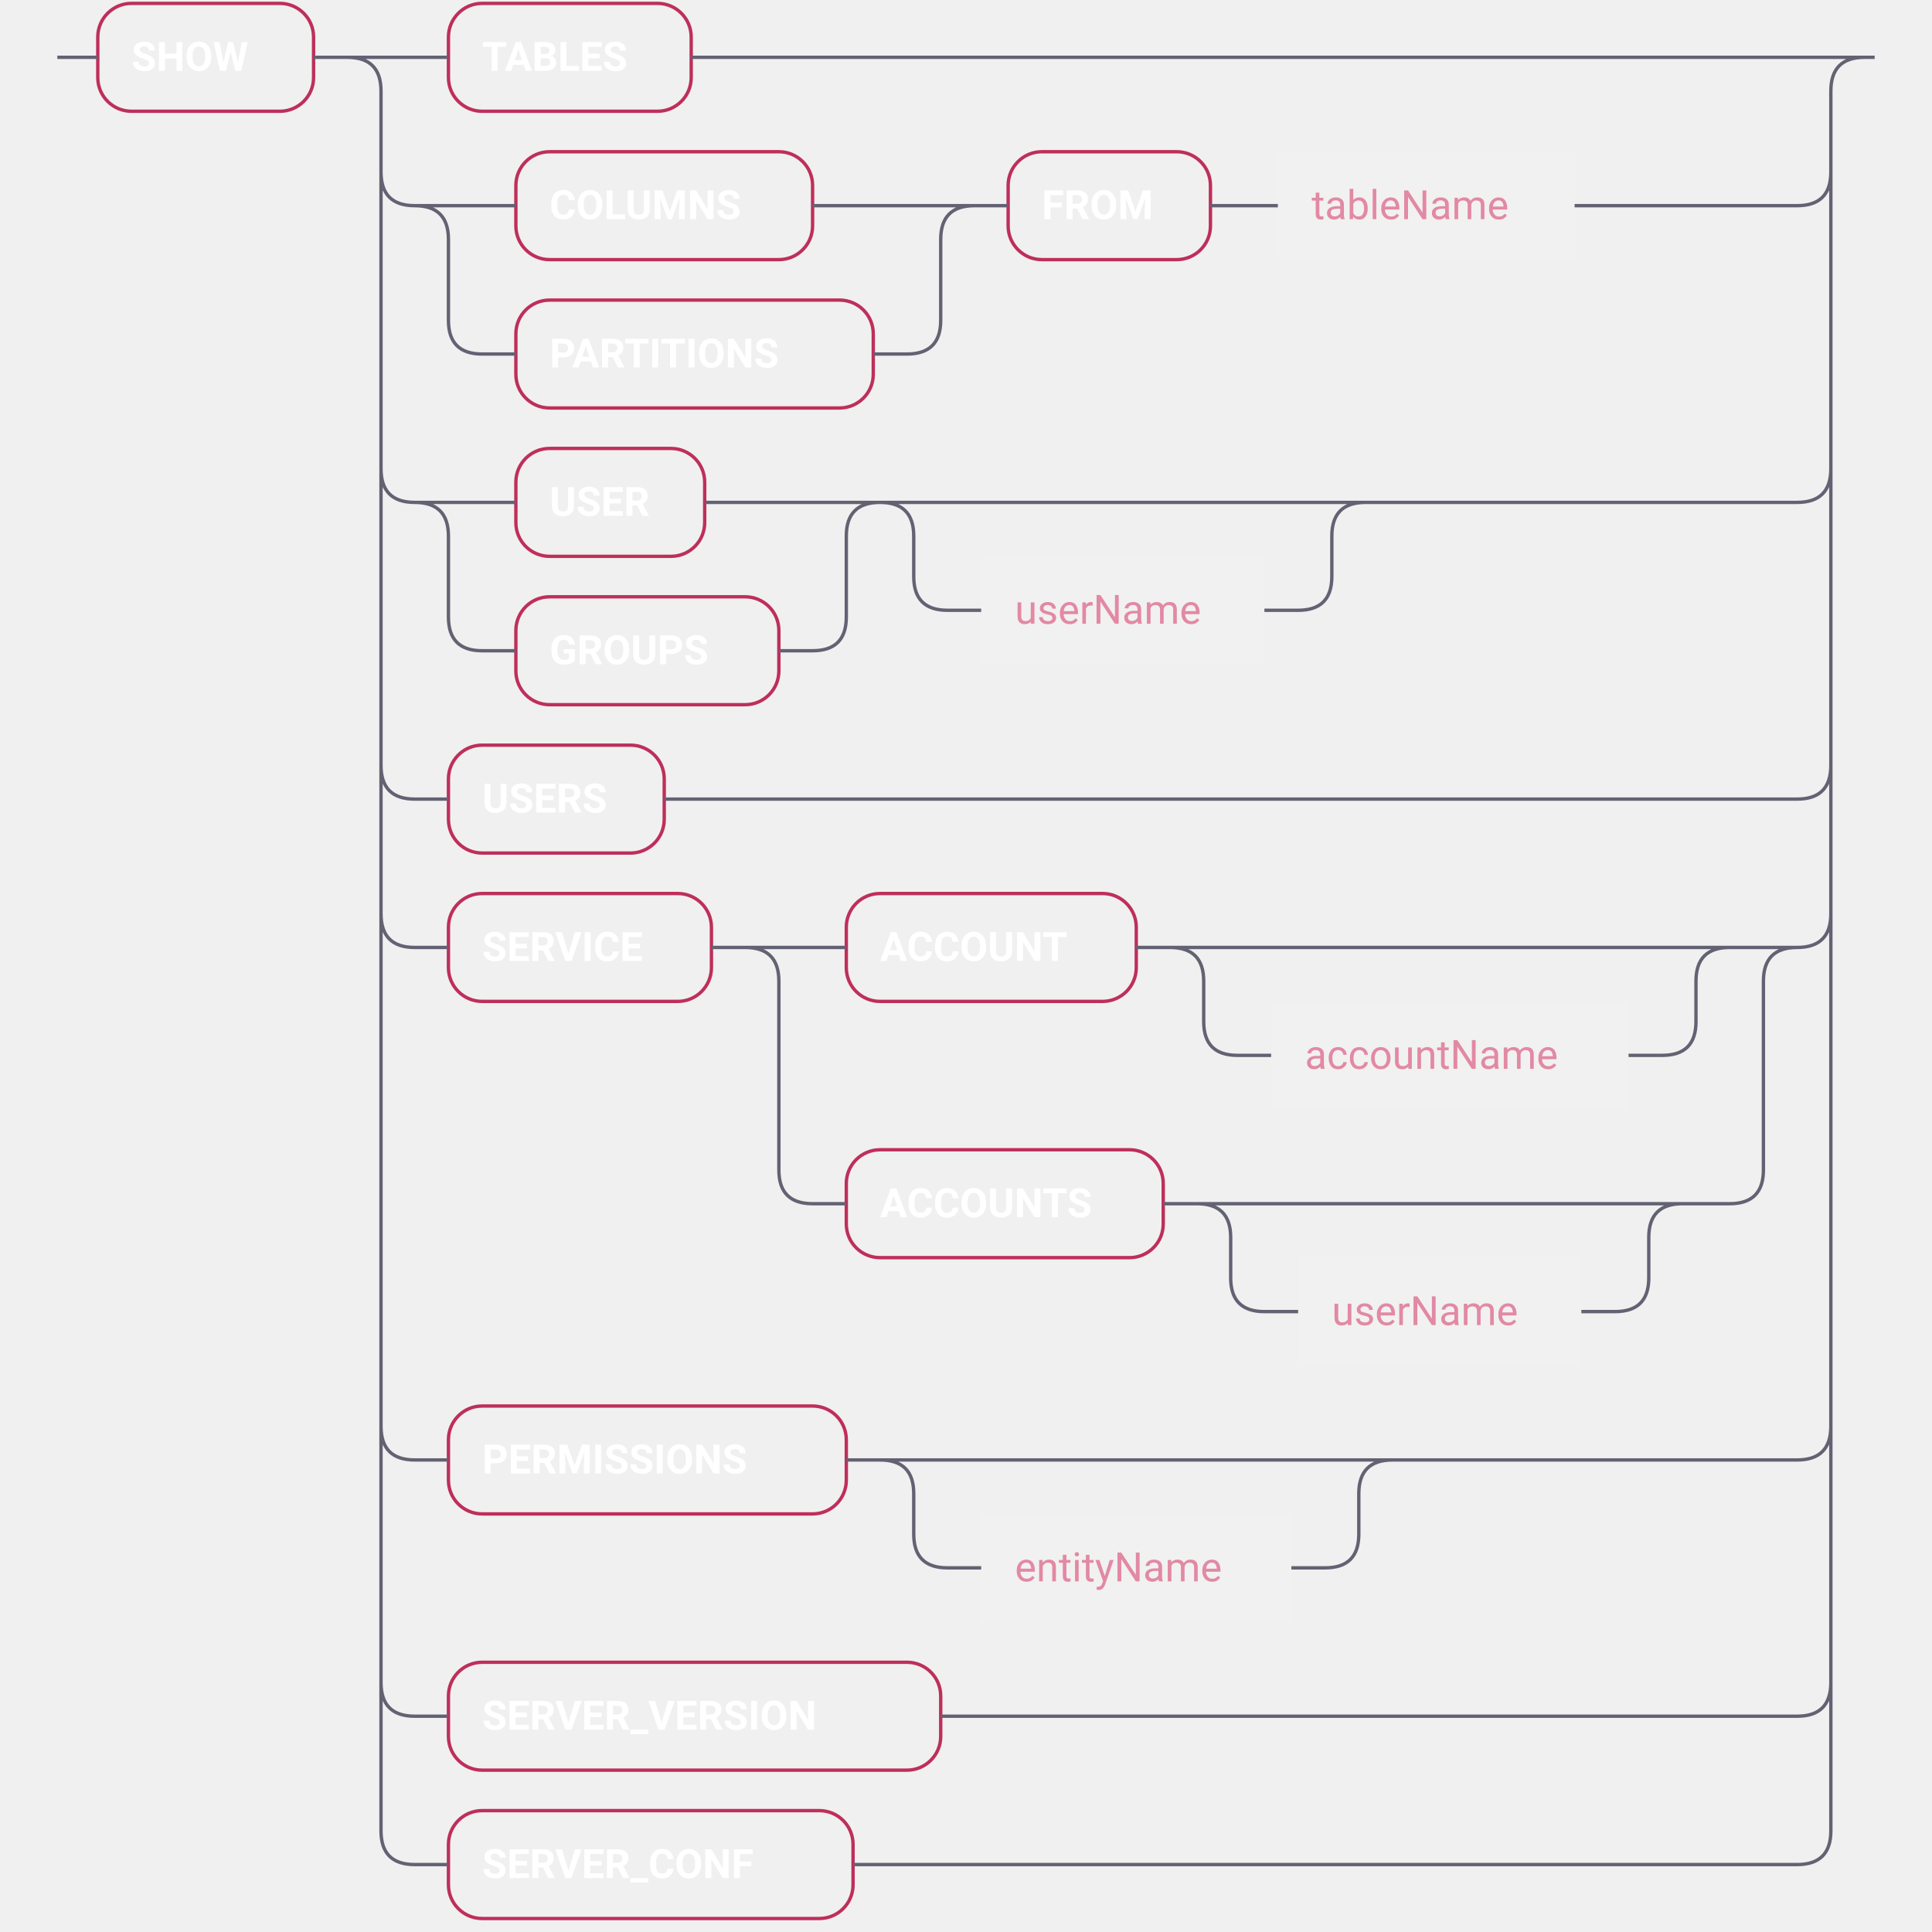
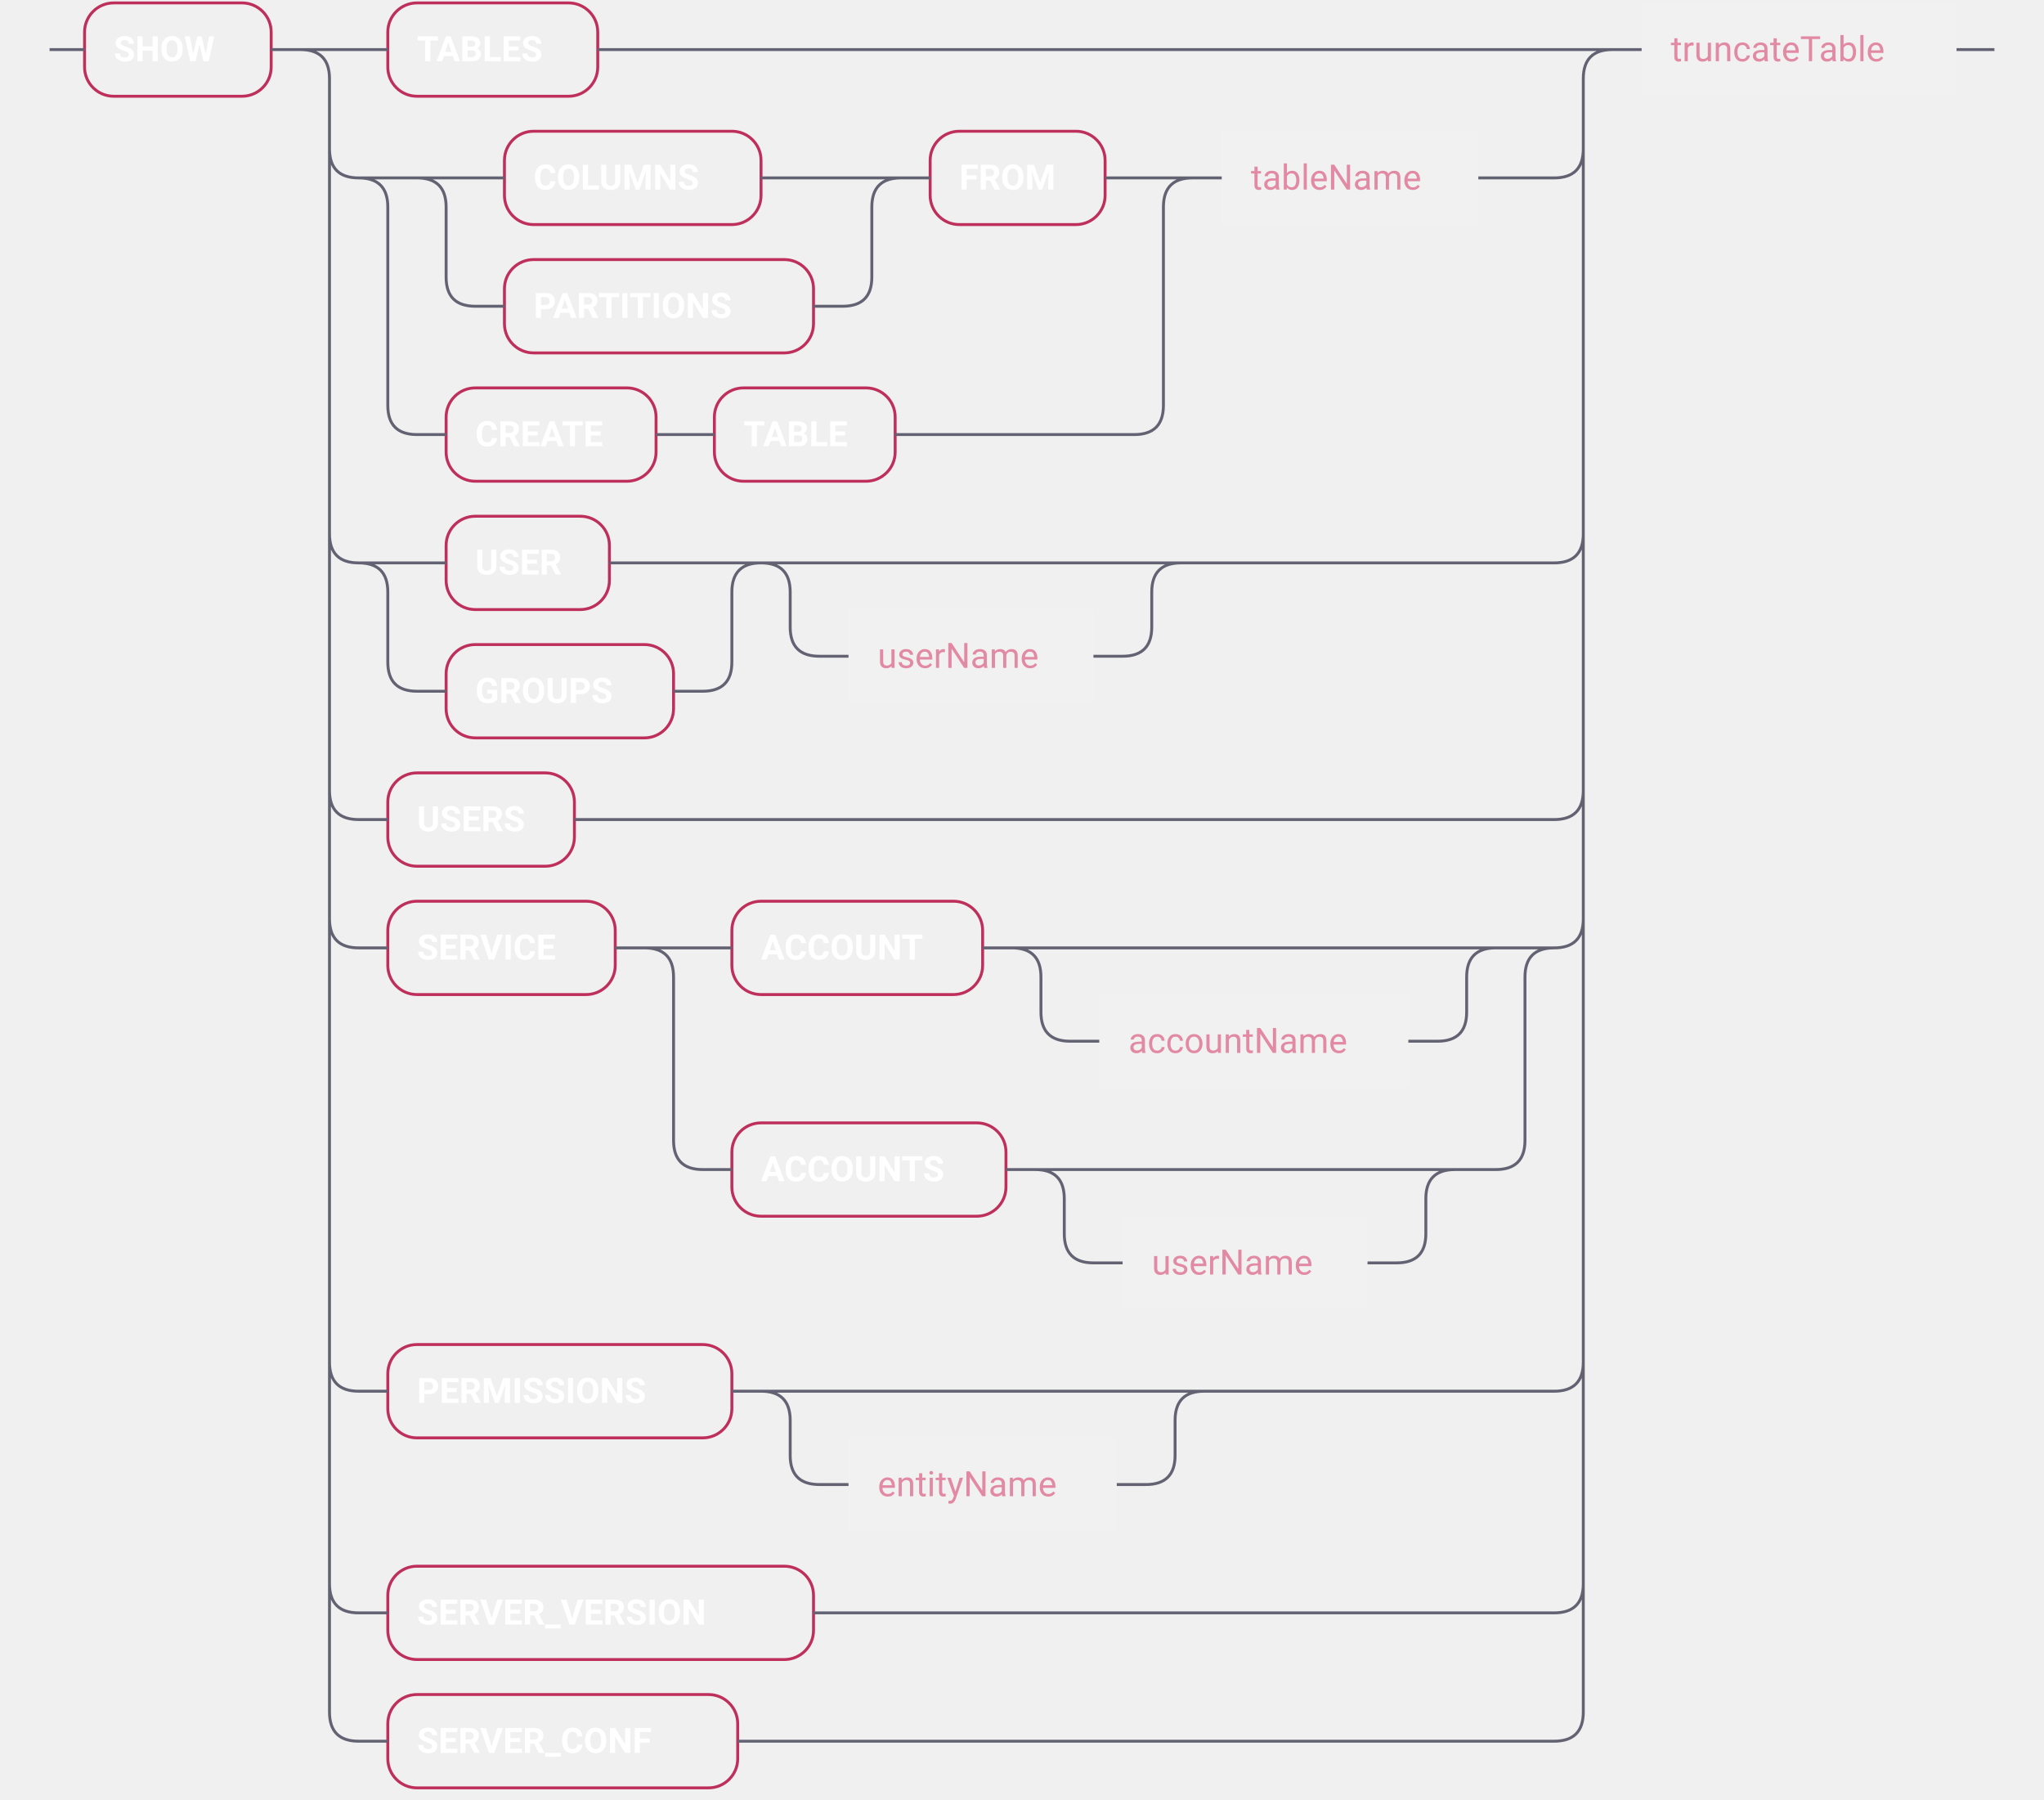
- <svg xmlns="http://www.w3.org/2000/svg" xmlns:xlink="http://www.w3.org/1999/xlink" width="573" height="573">
+ <svg xmlns="http://www.w3.org/2000/svg" xmlns:xlink="http://www.w3.org/1999/xlink" width="701" height="617">
  <defs>
    <style type="text/css">
            @namespace "http://www.w3.org/2000/svg";
            .line                 {fill: none; stroke: #636273;}
            .bold-line            {stroke: #636273; shape-rendering: crispEdges; stroke-width: 2; }
-             .thin-line            {stroke: #636273; shape-rendering: crispEdges}
-             .filled               {fill: #636273; stroke: none;}
-             text.terminal         {font-family: -apple-system, BlinkMacSystemFont, "Segoe UI", Roboto, Ubuntu, Cantarell, Helvetica, sans-serif;
+             .thin-line           {stroke: #636273; shape-rendering: crispEdges}
+             .filled              {fill: #636273; stroke: none;}
+             text.terminal        {font-family: -apple-system, BlinkMacSystemFont, "Segoe UI", Roboto, Ubuntu, Cantarell, Helvetica, sans-serif;
            font-size: 12px;
            fill: #ffffff;
            font-weight: bold;
            }
-             text.nonterminal      {font-family: -apple-system, BlinkMacSystemFont, "Segoe UI", Roboto, Ubuntu, Cantarell, Helvetica, sans-serif;
+             text.nonterminal     {font-family: -apple-system, BlinkMacSystemFont, "Segoe UI", Roboto, Ubuntu, Cantarell, Helvetica, sans-serif;
            font-size: 12px;
            fill: #e289a4;
            font-weight: normal;
            }
-             text.regexp           {font-family: -apple-system, BlinkMacSystemFont, "Segoe UI", Roboto, Ubuntu, Cantarell, Helvetica, sans-serif;
+             text.regexp          {font-family: -apple-system, BlinkMacSystemFont, "Segoe UI", Roboto, Ubuntu, Cantarell, Helvetica, sans-serif;
            font-size: 12px;
            fill: #00141F;
            font-weight: normal;
            }
            rect, circle, polygon {fill: none; stroke: none;}
-             rect.terminal         {fill: none; stroke: #be2f5b;}
-             rect.nonterminal      {fill: rgba(255,255,255,0.1); stroke: none;}
-             rect.text             {fill: none; stroke: none;}
-             polygon.regexp        {fill: #C7ECFF; stroke: #038cbc;}
+             rect.terminal        {fill: none; stroke: #be2f5b;}
+             rect.nonterminal     {fill: rgba(255,255,255,0.1); stroke: none;}
+             rect.text            {fill: none; stroke: none;}
+             polygon.regexp       {fill: #C7ECFF; stroke: #038cbc;}
        </style>
  </defs>
  <polygon points="9 17 1 13 1 21" />
  <polygon points="17 17 9 13 9 21" />
  <rect x="31" y="3" width="64" height="32" rx="10" />
  <rect x="29" y="1" width="64" height="32" class="terminal" rx="10" />
  <text class="terminal" x="39" y="21">SHOW</text>
  <rect x="135" y="3" width="72" height="32" rx="10" />
  <rect x="133" y="1" width="72" height="32" class="terminal" rx="10" />
  <text class="terminal" x="143" y="21">TABLES</text>
-   <rect x="155" y="47" width="88" height="32" rx="10" />
-   <rect x="153" y="45" width="88" height="32" class="terminal" rx="10" />
-   <text class="terminal" x="163" y="65">COLUMNS</text>
-   <rect x="155" y="91" width="106" height="32" rx="10" />
-   <rect x="153" y="89" width="106" height="32" class="terminal" rx="10" />
-   <text class="terminal" x="163" y="109">PARTITIONS</text>
-   <rect x="301" y="47" width="60" height="32" rx="10" />
-   <rect x="299" y="45" width="60" height="32" class="terminal" rx="10" />
-   <text class="terminal" x="309" y="65">FROM</text>
+   <rect x="175" y="47" width="88" height="32" rx="10" />
+   <rect x="173" y="45" width="88" height="32" class="terminal" rx="10" />
+   <text class="terminal" x="183" y="65">COLUMNS</text>
+   <rect x="175" y="91" width="106" height="32" rx="10" />
+   <rect x="173" y="89" width="106" height="32" class="terminal" rx="10" />
+   <text class="terminal" x="183" y="109">PARTITIONS</text>
+   <rect x="321" y="47" width="60" height="32" rx="10" />
+   <rect x="319" y="45" width="60" height="32" class="terminal" rx="10" />
+   <text class="terminal" x="329" y="65">FROM</text>
+   <rect x="155" y="135" width="72" height="32" rx="10" />
+   <rect x="153" y="133" width="72" height="32" class="terminal" rx="10" />
+   <text class="terminal" x="163" y="153">CREATE</text>
+   <rect x="247" y="135" width="62" height="32" rx="10" />
+   <rect x="245" y="133" width="62" height="32" class="terminal" rx="10" />
+   <text class="terminal" x="255" y="153">TABLE</text>
  <a xlink:href="#tableName" xlink:title="tableName">
-     <rect x="381" y="47" width="88" height="32" />
-     <rect x="379" y="45" width="88" height="32" class="nonterminal" />
-     <text class="nonterminal" x="389" y="65">tableName</text>
+     <rect x="421" y="47" width="88" height="32" />
+     <rect x="419" y="45" width="88" height="32" class="nonterminal" />
+     <text class="nonterminal" x="429" y="65">tableName</text>
  </a>
-   <rect x="155" y="135" width="56" height="32" rx="10" />
-   <rect x="153" y="133" width="56" height="32" class="terminal" rx="10" />
-   <text class="terminal" x="163" y="153">USER</text>
-   <rect x="155" y="179" width="78" height="32" rx="10" />
-   <rect x="153" y="177" width="78" height="32" class="terminal" rx="10" />
-   <text class="terminal" x="163" y="197">GROUPS</text>
+   <rect x="155" y="179" width="56" height="32" rx="10" />
+   <rect x="153" y="177" width="56" height="32" class="terminal" rx="10" />
+   <text class="terminal" x="163" y="197">USER</text>
+   <rect x="155" y="223" width="78" height="32" rx="10" />
+   <rect x="153" y="221" width="78" height="32" class="terminal" rx="10" />
+   <text class="terminal" x="163" y="241">GROUPS</text>
  <a xlink:href="#userName" xlink:title="userName">
-     <rect x="293" y="167" width="84" height="32" />
-     <rect x="291" y="165" width="84" height="32" class="nonterminal" />
-     <text class="nonterminal" x="301" y="185">userName</text>
+     <rect x="293" y="211" width="84" height="32" />
+     <rect x="291" y="209" width="84" height="32" class="nonterminal" />
+     <text class="nonterminal" x="301" y="229">userName</text>
  </a>
-   <rect x="135" y="223" width="64" height="32" rx="10" />
-   <rect x="133" y="221" width="64" height="32" class="terminal" rx="10" />
-   <text class="terminal" x="143" y="241">USERS</text>
-   <rect x="135" y="267" width="78" height="32" rx="10" />
-   <rect x="133" y="265" width="78" height="32" class="terminal" rx="10" />
-   <text class="terminal" x="143" y="285">SERVICE</text>
-   <rect x="253" y="267" width="86" height="32" rx="10" />
-   <rect x="251" y="265" width="86" height="32" class="terminal" rx="10" />
-   <text class="terminal" x="261" y="285">ACCOUNT</text>
+   <rect x="135" y="267" width="64" height="32" rx="10" />
+   <rect x="133" y="265" width="64" height="32" class="terminal" rx="10" />
+   <text class="terminal" x="143" y="285">USERS</text>
+   <rect x="135" y="311" width="78" height="32" rx="10" />
+   <rect x="133" y="309" width="78" height="32" class="terminal" rx="10" />
+   <text class="terminal" x="143" y="329">SERVICE</text>
+   <rect x="253" y="311" width="86" height="32" rx="10" />
+   <rect x="251" y="309" width="86" height="32" class="terminal" rx="10" />
+   <text class="terminal" x="261" y="329">ACCOUNT</text>
  <a xlink:href="#accountName" xlink:title="accountName">
-     <rect x="379" y="299" width="106" height="32" />
-     <rect x="377" y="297" width="106" height="32" class="nonterminal" />
-     <text class="nonterminal" x="387" y="317">accountName</text>
+     <rect x="379" y="343" width="106" height="32" />
+     <rect x="377" y="341" width="106" height="32" class="nonterminal" />
+     <text class="nonterminal" x="387" y="361">accountName</text>
  </a>
-   <rect x="253" y="343" width="94" height="32" rx="10" />
-   <rect x="251" y="341" width="94" height="32" class="terminal" rx="10" />
-   <text class="terminal" x="261" y="361">ACCOUNTS</text>
+   <rect x="253" y="387" width="94" height="32" rx="10" />
+   <rect x="251" y="385" width="94" height="32" class="terminal" rx="10" />
+   <text class="terminal" x="261" y="405">ACCOUNTS</text>
  <a xlink:href="#userName" xlink:title="userName">
-     <rect x="387" y="375" width="84" height="32" />
-     <rect x="385" y="373" width="84" height="32" class="nonterminal" />
-     <text class="nonterminal" x="395" y="393">userName</text>
+     <rect x="387" y="419" width="84" height="32" />
+     <rect x="385" y="417" width="84" height="32" class="nonterminal" />
+     <text class="nonterminal" x="395" y="437">userName</text>
  </a>
-   <rect x="135" y="419" width="118" height="32" rx="10" />
-   <rect x="133" y="417" width="118" height="32" class="terminal" rx="10" />
-   <text class="terminal" x="143" y="437">PERMISSIONS</text>
+   <rect x="135" y="463" width="118" height="32" rx="10" />
+   <rect x="133" y="461" width="118" height="32" class="terminal" rx="10" />
+   <text class="terminal" x="143" y="481">PERMISSIONS</text>
  <a xlink:href="#entityName" xlink:title="entityName">
-     <rect x="293" y="451" width="92" height="32" />
-     <rect x="291" y="449" width="92" height="32" class="nonterminal" />
-     <text class="nonterminal" x="301" y="469">entityName</text>
+     <rect x="293" y="495" width="92" height="32" />
+     <rect x="291" y="493" width="92" height="32" class="nonterminal" />
+     <text class="nonterminal" x="301" y="513">entityName</text>
  </a>
-   <rect x="135" y="495" width="146" height="32" rx="10" />
-   <rect x="133" y="493" width="146" height="32" class="terminal" rx="10" />
-   <text class="terminal" x="143" y="513">SERVER_VERSION</text>
-   <rect x="135" y="539" width="120" height="32" rx="10" />
-   <rect x="133" y="537" width="120" height="32" class="terminal" rx="10" />
-   <text class="terminal" x="143" y="557">SERVER_CONF</text>
-   <path class="line" d="m17 17 h2 m0 0 h10 m64 0 h10 m20 0 h10 m72 0 h10 m0 0 h318 m-430 0 h20 m410 0 h20 m-450 0 q10 0 10 10 m430 0 q0 -10 10 -10 m-440 10 v24 m430 0 v-24 m-430 24 q0 10 10 10 m410 0 q10 0 10 -10 m-400 10 h10 m88 0 h10 m0 0 h18 m-146 0 h20 m126 0 h20 m-166 0 q10 0 10 10 m146 0 q0 -10 10 -10 m-156 10 v24 m146 0 v-24 m-146 24 q0 10 10 10 m126 0 q10 0 10 -10 m-136 10 h10 m106 0 h10 m20 -44 h10 m60 0 h10 m0 0 h10 m88 0 h10 m0 0 h56 m-420 -10 v20 m430 0 v-20 m-430 20 v68 m430 0 v-68 m-430 68 q0 10 10 10 m410 0 q10 0 10 -10 m-400 10 h10 m56 0 h10 m0 0 h22 m-118 0 h20 m98 0 h20 m-138 0 q10 0 10 10 m118 0 q0 -10 10 -10 m-128 10 v24 m118 0 v-24 m-118 24 q0 10 10 10 m98 0 q10 0 10 -10 m-108 10 h10 m78 0 h10 m40 -44 h10 m0 0 h94 m-124 0 h20 m104 0 h20 m-144 0 q10 0 10 10 m124 0 q0 -10 10 -10 m-134 10 v12 m124 0 v-12 m-124 12 q0 10 10 10 m104 0 q10 0 10 -10 m-114 10 h10 m84 0 h10 m20 -32 h128 m-420 -10 v20 m430 0 v-20 m-430 20 v68 m430 0 v-68 m-430 68 q0 10 10 10 m410 0 q10 0 10 -10 m-420 10 h10 m64 0 h10 m0 0 h326 m-420 -10 v20 m430 0 v-20 m-430 20 v24 m430 0 v-24 m-430 24 q0 10 10 10 m410 0 q10 0 10 -10 m-420 10 h10 m78 0 h10 m20 0 h10 m86 0 h10 m20 0 h10 m0 0 h116 m-146 0 h20 m126 0 h20 m-166 0 q10 0 10 10 m146 0 q0 -10 10 -10 m-156 10 v12 m146 0 v-12 m-146 12 q0 10 10 10 m126 0 q10 0 10 -10 m-136 10 h10 m106 0 h10 m-272 -32 h20 m272 0 h20 m-312 0 q10 0 10 10 m292 0 q0 -10 10 -10 m-302 10 v56 m292 0 v-56 m-292 56 q0 10 10 10 m272 0 q10 0 10 -10 m-282 10 h10 m94 0 h10 m20 0 h10 m0 0 h94 m-124 0 h20 m104 0 h20 m-144 0 q10 0 10 10 m124 0 q0 -10 10 -10 m-134 10 v12 m124 0 v-12 m-124 12 q0 10 10 10 m104 0 q10 0 10 -10 m-114 10 h10 m84 0 h10 m20 -32 h14 m-400 -86 v20 m430 0 v-20 m-430 20 v132 m430 0 v-132 m-430 132 q0 10 10 10 m410 0 q10 0 10 -10 m-420 10 h10 m118 0 h10 m20 0 h10 m0 0 h102 m-132 0 h20 m112 0 h20 m-152 0 q10 0 10 10 m132 0 q0 -10 10 -10 m-142 10 v12 m132 0 v-12 m-132 12 q0 10 10 10 m112 0 q10 0 10 -10 m-122 10 h10 m92 0 h10 m20 -32 h120 m-420 -10 v20 m430 0 v-20 m-430 20 v56 m430 0 v-56 m-430 56 q0 10 10 10 m410 0 q10 0 10 -10 m-420 10 h10 m146 0 h10 m0 0 h244 m-420 -10 v20 m430 0 v-20 m-430 20 v24 m430 0 v-24 m-430 24 q0 10 10 10 m410 0 q10 0 10 -10 m-420 10 h10 m120 0 h10 m0 0 h270 m23 -536 h-3" />
-   <polygon points="563 17 571 13 571 21" />
-   <polygon points="563 17 555 13 555 21" />
+   <rect x="135" y="539" width="146" height="32" rx="10" />
+   <rect x="133" y="537" width="146" height="32" class="terminal" rx="10" />
+   <text class="terminal" x="143" y="557">SERVER_VERSION</text>
+   <rect x="135" y="583" width="120" height="32" rx="10" />
+   <rect x="133" y="581" width="120" height="32" class="terminal" rx="10" />
+   <text class="terminal" x="143" y="601">SERVER_CONF</text>
+   <a xlink:href="#truncateTable" xlink:title="truncateTable">
+     <rect x="565" y="3" width="108" height="32" />
+     <rect x="563" y="1" width="108" height="32" class="nonterminal" />
+     <text class="nonterminal" x="573" y="21">truncateTable</text>
+   </a>
+   <path class="line" d="m17 17 h2 m0 0 h10 m64 0 h10 m20 0 h10 m72 0 h10 m0 0 h318 m-430 0 h20 m410 0 h20 m-450 0 q10 0 10 10 m430 0 q0 -10 10 -10 m-440 10 v24 m430 0 v-24 m-430 24 q0 10 10 10 m410 0 q10 0 10 -10 m-380 10 h10 m88 0 h10 m0 0 h18 m-146 0 h20 m126 0 h20 m-166 0 q10 0 10 10 m146 0 q0 -10 10 -10 m-156 10 v24 m146 0 v-24 m-146 24 q0 10 10 10 m126 0 q10 0 10 -10 m-136 10 h10 m106 0 h10 m20 -44 h10 m60 0 h10 m-266 0 h20 m246 0 h20 m-286 0 q10 0 10 10 m266 0 q0 -10 10 -10 m-276 10 v68 m266 0 v-68 m-266 68 q0 10 10 10 m246 0 q10 0 10 -10 m-256 10 h10 m72 0 h10 m0 0 h10 m62 0 h10 m0 0 h72 m20 -88 h10 m88 0 h10 m0 0 h16 m-420 -10 v20 m430 0 v-20 m-430 20 v112 m430 0 v-112 m-430 112 q0 10 10 10 m410 0 q10 0 10 -10 m-400 10 h10 m56 0 h10 m0 0 h22 m-118 0 h20 m98 0 h20 m-138 0 q10 0 10 10 m118 0 q0 -10 10 -10 m-128 10 v24 m118 0 v-24 m-118 24 q0 10 10 10 m98 0 q10 0 10 -10 m-108 10 h10 m78 0 h10 m40 -44 h10 m0 0 h94 m-124 0 h20 m104 0 h20 m-144 0 q10 0 10 10 m124 0 q0 -10 10 -10 m-134 10 v12 m124 0 v-12 m-124 12 q0 10 10 10 m104 0 q10 0 10 -10 m-114 10 h10 m84 0 h10 m20 -32 h128 m-420 -10 v20 m430 0 v-20 m-430 20 v68 m430 0 v-68 m-430 68 q0 10 10 10 m410 0 q10 0 10 -10 m-420 10 h10 m64 0 h10 m0 0 h326 m-420 -10 v20 m430 0 v-20 m-430 20 v24 m430 0 v-24 m-430 24 q0 10 10 10 m410 0 q10 0 10 -10 m-420 10 h10 m78 0 h10 m20 0 h10 m86 0 h10 m20 0 h10 m0 0 h116 m-146 0 h20 m126 0 h20 m-166 0 q10 0 10 10 m146 0 q0 -10 10 -10 m-156 10 v12 m146 0 v-12 m-146 12 q0 10 10 10 m126 0 q10 0 10 -10 m-136 10 h10 m106 0 h10 m-272 -32 h20 m272 0 h20 m-312 0 q10 0 10 10 m292 0 q0 -10 10 -10 m-302 10 v56 m292 0 v-56 m-292 56 q0 10 10 10 m272 0 q10 0 10 -10 m-282 10 h10 m94 0 h10 m20 0 h10 m0 0 h94 m-124 0 h20 m104 0 h20 m-144 0 q10 0 10 10 m124 0 q0 -10 10 -10 m-134 10 v12 m124 0 v-12 m-124 12 q0 10 10 10 m104 0 q10 0 10 -10 m-114 10 h10 m84 0 h10 m20 -32 h14 m-400 -86 v20 m430 0 v-20 m-430 20 v132 m430 0 v-132 m-430 132 q0 10 10 10 m410 0 q10 0 10 -10 m-420 10 h10 m118 0 h10 m20 0 h10 m0 0 h102 m-132 0 h20 m112 0 h20 m-152 0 q10 0 10 10 m132 0 q0 -10 10 -10 m-142 10 v12 m132 0 v-12 m-132 12 q0 10 10 10 m112 0 q10 0 10 -10 m-122 10 h10 m92 0 h10 m20 -32 h120 m-420 -10 v20 m430 0 v-20 m-430 20 v56 m430 0 v-56 m-430 56 q0 10 10 10 m410 0 q10 0 10 -10 m-420 10 h10 m146 0 h10 m0 0 h244 m-420 -10 v20 m430 0 v-20 m-430 20 v24 m430 0 v-24 m-430 24 q0 10 10 10 m410 0 q10 0 10 -10 m-420 10 h10 m120 0 h10 m0 0 h270 m20 -580 h10 m108 0 h10 m3 0 h-3" />
+   <polygon points="691 17 699 13 699 21" />
+   <polygon points="691 17 683 13 683 21" />
</svg>
